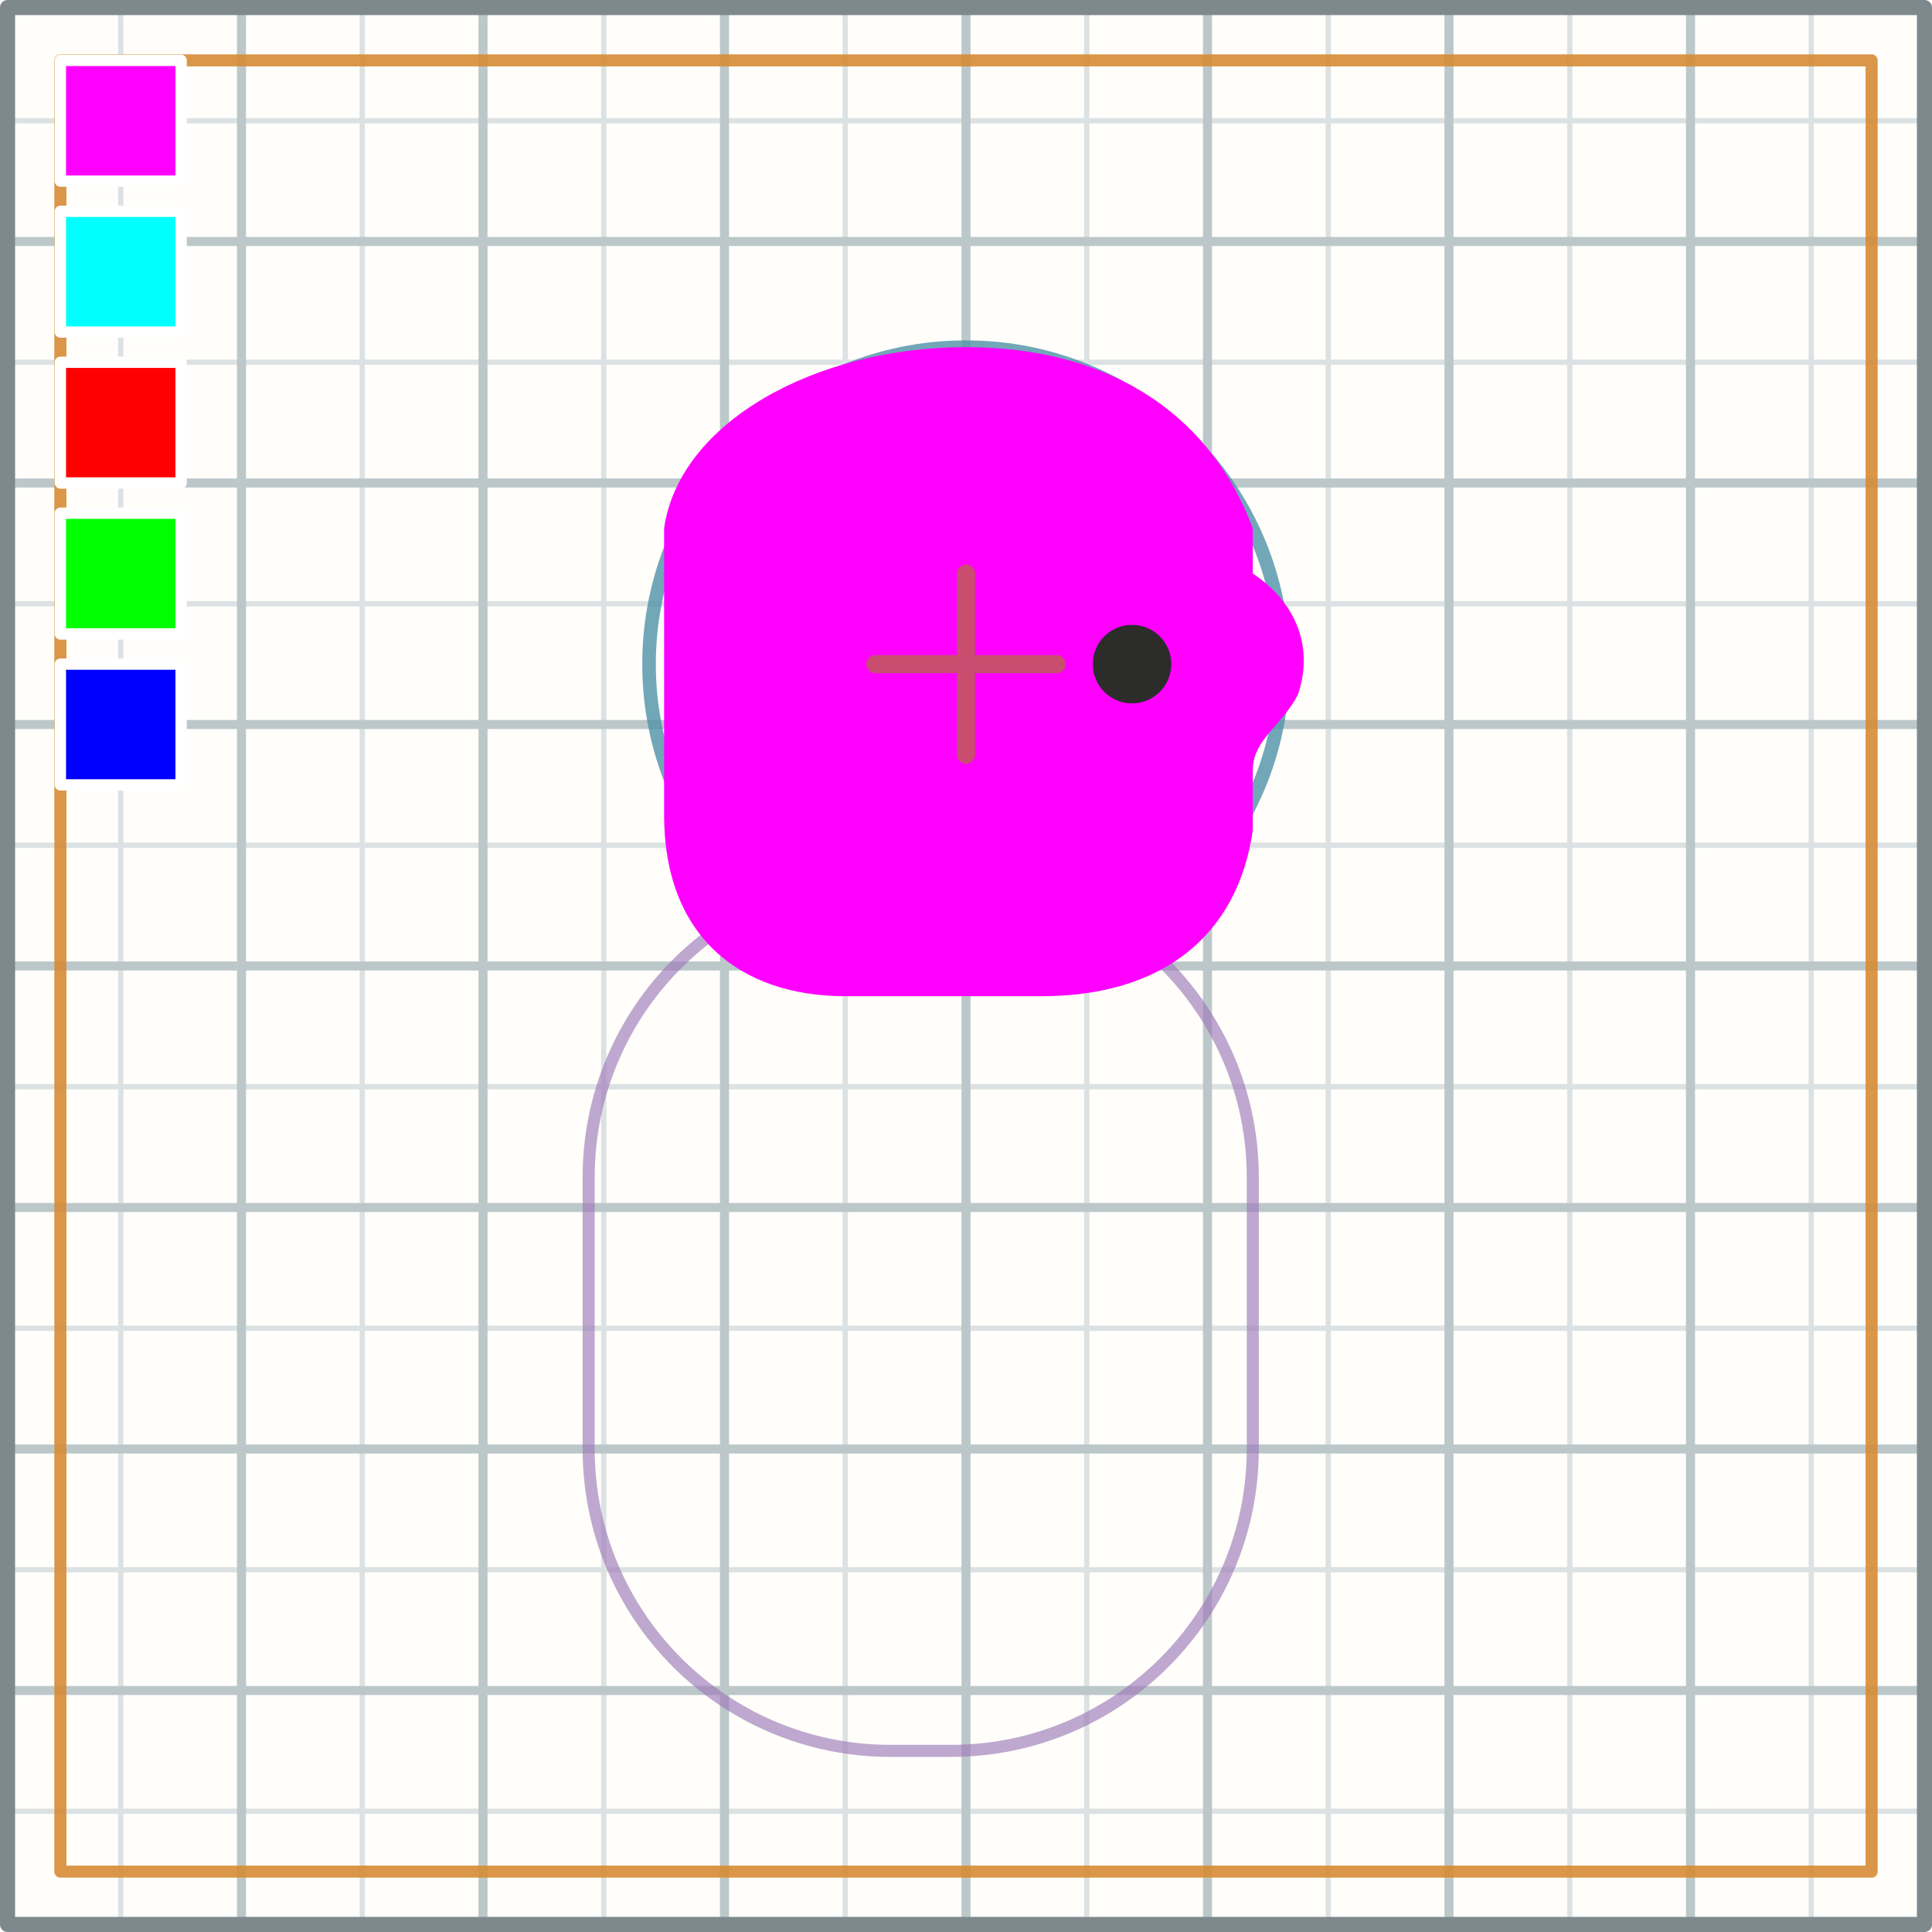
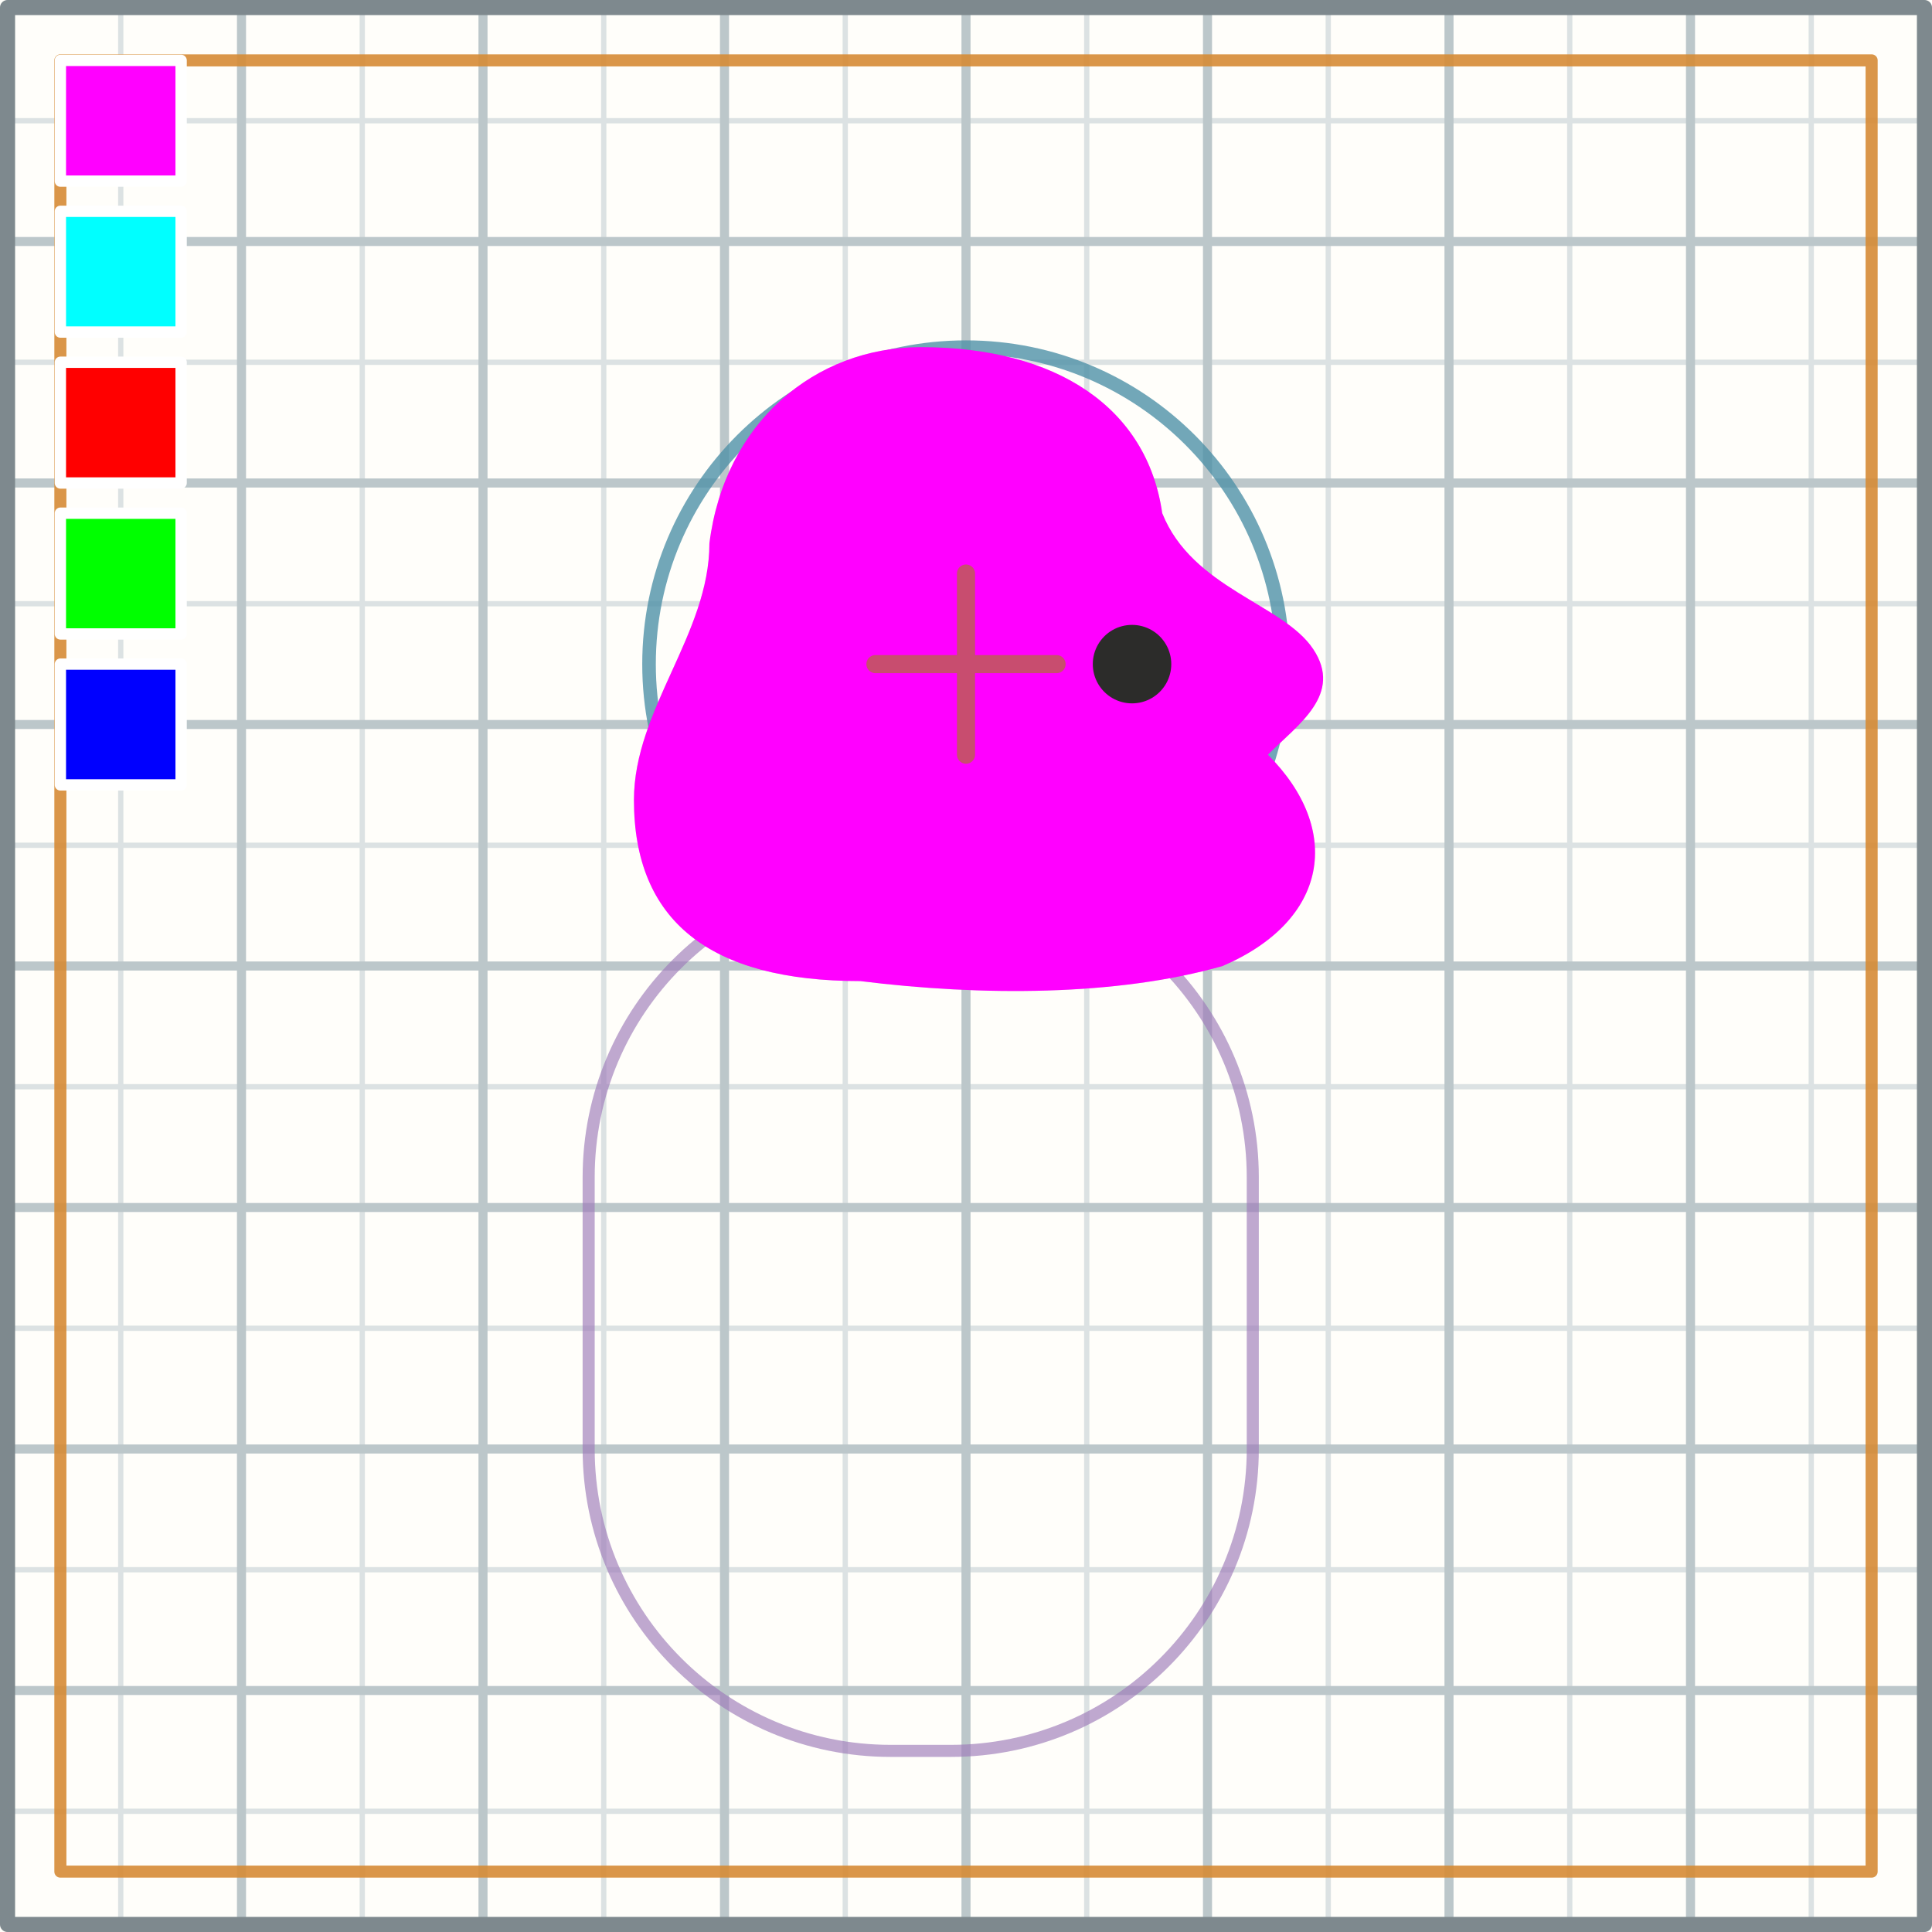
<svg xmlns="http://www.w3.org/2000/svg" viewBox="0 0 128 128" width="128" height="128">
  <path id="reference/canvas-background" d="M 0 0 H 128 V 128 H 0 Z" fill="#FFFEFA" fill-rule="nonzero" />
  <g id="guide/grid-minor">
    <path id="guide/grid-minor/path" d="M 8 0 V 128 M 0 8 H 128 M 16 0 V 128 M 0 16 H 128 M 24 0 V 128 M 0 24 H 128 M 32 0 V 128 M 0 32 H 128 M 40 0 V 128 M 0 40 H 128 M 48 0 V 128 M 0 48 H 128 M 56 0 V 128 M 0 56 H 128 M 64 0 V 128 M 0 64 H 128 M 72 0 V 128 M 0 72 H 128 M 80 0 V 128 M 0 80 H 128 M 88 0 V 128 M 0 88 H 128 M 96 0 V 128 M 0 96 H 128 M 104 0 V 128 M 0 104 H 128 M 112 0 V 128 M 0 112 H 128 M 120 0 V 128 M 0 120 H 128" fill="none" stroke="#DCE2E3" stroke-width="0.35" stroke-linecap="round" stroke-linejoin="round" />
  </g>
  <g id="guide/grid-major">
    <path id="guide/grid-major/path" d="M 16 0 V 128 M 0 16 H 128 M 32 0 V 128 M 0 32 H 128 M 48 0 V 128 M 0 48 H 128 M 64 0 V 128 M 0 64 H 128 M 80 0 V 128 M 0 80 H 128 M 96 0 V 128 M 0 96 H 128 M 112 0 V 128 M 0 112 H 128" fill="none" stroke="#BCC7CA" stroke-width="0.6" stroke-linecap="round" stroke-linejoin="round" />
  </g>
  <g id="guide/canvas">
    <path id="guide/canvas/border" d="M 0.5 0.5 H 127.5 V 127.5 H 0.5 Z" fill="none" stroke="#7E898E" stroke-width="1" stroke-linecap="round" stroke-linejoin="round" />
    <path id="guide/canvas/outline-safe-area" d="M 4 4 H 124 V 124 H 4 Z" fill="none" stroke="#D68B35" stroke-width="0.8" stroke-linecap="round" stroke-linejoin="round" opacity="0.9" />
  </g>
  <g id="guide/body-capsule">
    <path id="guide/body-capsule/shape-001" d="M59 58h4a20 20 0 0 1 20 20v18a20 20 0 0 1-20 20h-4a20 20 0 0 1-20-20v-18a20 20 0 0 1 20-20Z" fill="none" stroke="#9C7AB8" stroke-width="0.8" stroke-linecap="round" stroke-linejoin="round" opacity="0.65" />
  </g>
  <g id="guide/head-radius">
    <path id="guide/head-radius/path" d="M 43 44 a 21 21 0 1 0 42 0 a 21 21 0 1 0 -42 0 Z" fill="none" stroke="#4F91A8" stroke-width="0.9" stroke-linecap="round" stroke-linejoin="round" opacity="0.8" />
  </g>
  <g id="reference/head-soft-square" opacity="0.22" transform="translate(64 44)">
-     <path id="reference/head-soft-square/shape-001" d="M0-21C9-21 16-17 19-9V-6C22-4 23-1 22 2 21 4 19 5 19 7V11C18 18 13 22 5 22H-8C-15 22-20 18-20 10V-9C-19-16-10-21 0-21Z" fill="#66747A" fill-rule="nonzero" />
+     <path id="reference/head-soft-square/shape-001" d="M-3-21C6-21 12-17 13-10 15-5 21-4 23-1 25 2 22 4 20 6 25 11 24 17 17 20 10 22 1 22-7 21-17 21-22 17-22 9-22 3-17-2-17-8-16-16-10-21-3-21Z" fill="#66747A" fill-rule="nonzero" />
    <path id="reference/head-soft-square/shape-002" d="M8.4 0C8.4 0.929 8.896 1.787 9.7 2.252 10.504 2.716 11.496 2.716 12.3 2.252 13.104 1.787 13.6 0.929 13.6 0 13.6-0.929 13.104-1.787 12.3-2.252 11.496-2.716 10.504-2.716 9.7-2.252 8.896-1.787 8.4-0.929 8.4 0Z" fill="#66747A" fill-rule="nonzero" />
  </g>
  <g id="art" transform="translate(64 44)">
-     <path id="art/shape-001" d="M0-21C9-21 16-17 19-9V-6C22-4 23-1 22 2 21 4 19 5 19 7V11C18 18 13 22 5 22H-8C-15 22-20 18-20 10V-9C-19-16-10-21 0-21Z" fill="#FF00FF" fill-rule="nonzero" />
+     <path id="art/shape-001" d="M-3-21C6-21 12-17 13-10 15-5 21-4 23-1 25 2 22 4 20 6 25 11 24 17 17 20 10 22 1 22-7 21-17 21-22 17-22 9-22 3-17-2-17-8-16-16-10-21-3-21Z" fill="#FF00FF" fill-rule="nonzero" />
    <path id="detail/shape-002" d="M8.4 0C8.4 0.929 8.896 1.787 9.7 2.252 10.504 2.716 11.496 2.716 12.3 2.252 13.104 1.787 13.6 0.929 13.6 0 13.6-0.929 13.104-1.787 12.3-2.252 11.496-2.716 10.504-2.716 9.7-2.252 8.896-1.787 8.4-0.929 8.4 0Z" fill="#2C2C2A" fill-rule="nonzero" />
  </g>
  <g id="swatches">
    <path id="swatches/skin" d="M 4 4 H 12 V 12 H 4 Z" fill="#FF00FF" fill-rule="nonzero" stroke="#FFFFFF" stroke-width="0.75" stroke-linecap="round" stroke-linejoin="round" />
    <path id="swatches/hair" d="M 4 14 H 12 V 22 H 4 Z" fill="#00FFFF" fill-rule="nonzero" stroke="#FFFFFF" stroke-width="0.75" stroke-linecap="round" stroke-linejoin="round" />
    <path id="swatches/outfitPrimary" d="M 4 24 H 12 V 32 H 4 Z" fill="#FF0000" fill-rule="nonzero" stroke="#FFFFFF" stroke-width="0.75" stroke-linecap="round" stroke-linejoin="round" />
    <path id="swatches/outfitSecondary" d="M 4 34 H 12 V 42 H 4 Z" fill="#00FF00" fill-rule="nonzero" stroke="#FFFFFF" stroke-width="0.75" stroke-linecap="round" stroke-linejoin="round" />
    <path id="swatches/accent" d="M 4 44 H 12 V 52 H 4 Z" fill="#0000FF" fill-rule="nonzero" stroke="#FFFFFF" stroke-width="0.75" stroke-linecap="round" stroke-linejoin="round" />
  </g>
  <g id="anchors">
    <path id="anchors/headCenter" d="M 58 44 H 70 M 64 38 V 50" fill="none" stroke="#C84D6F" stroke-width="1.2" stroke-linecap="round" stroke-linejoin="round" />
  </g>
</svg>
